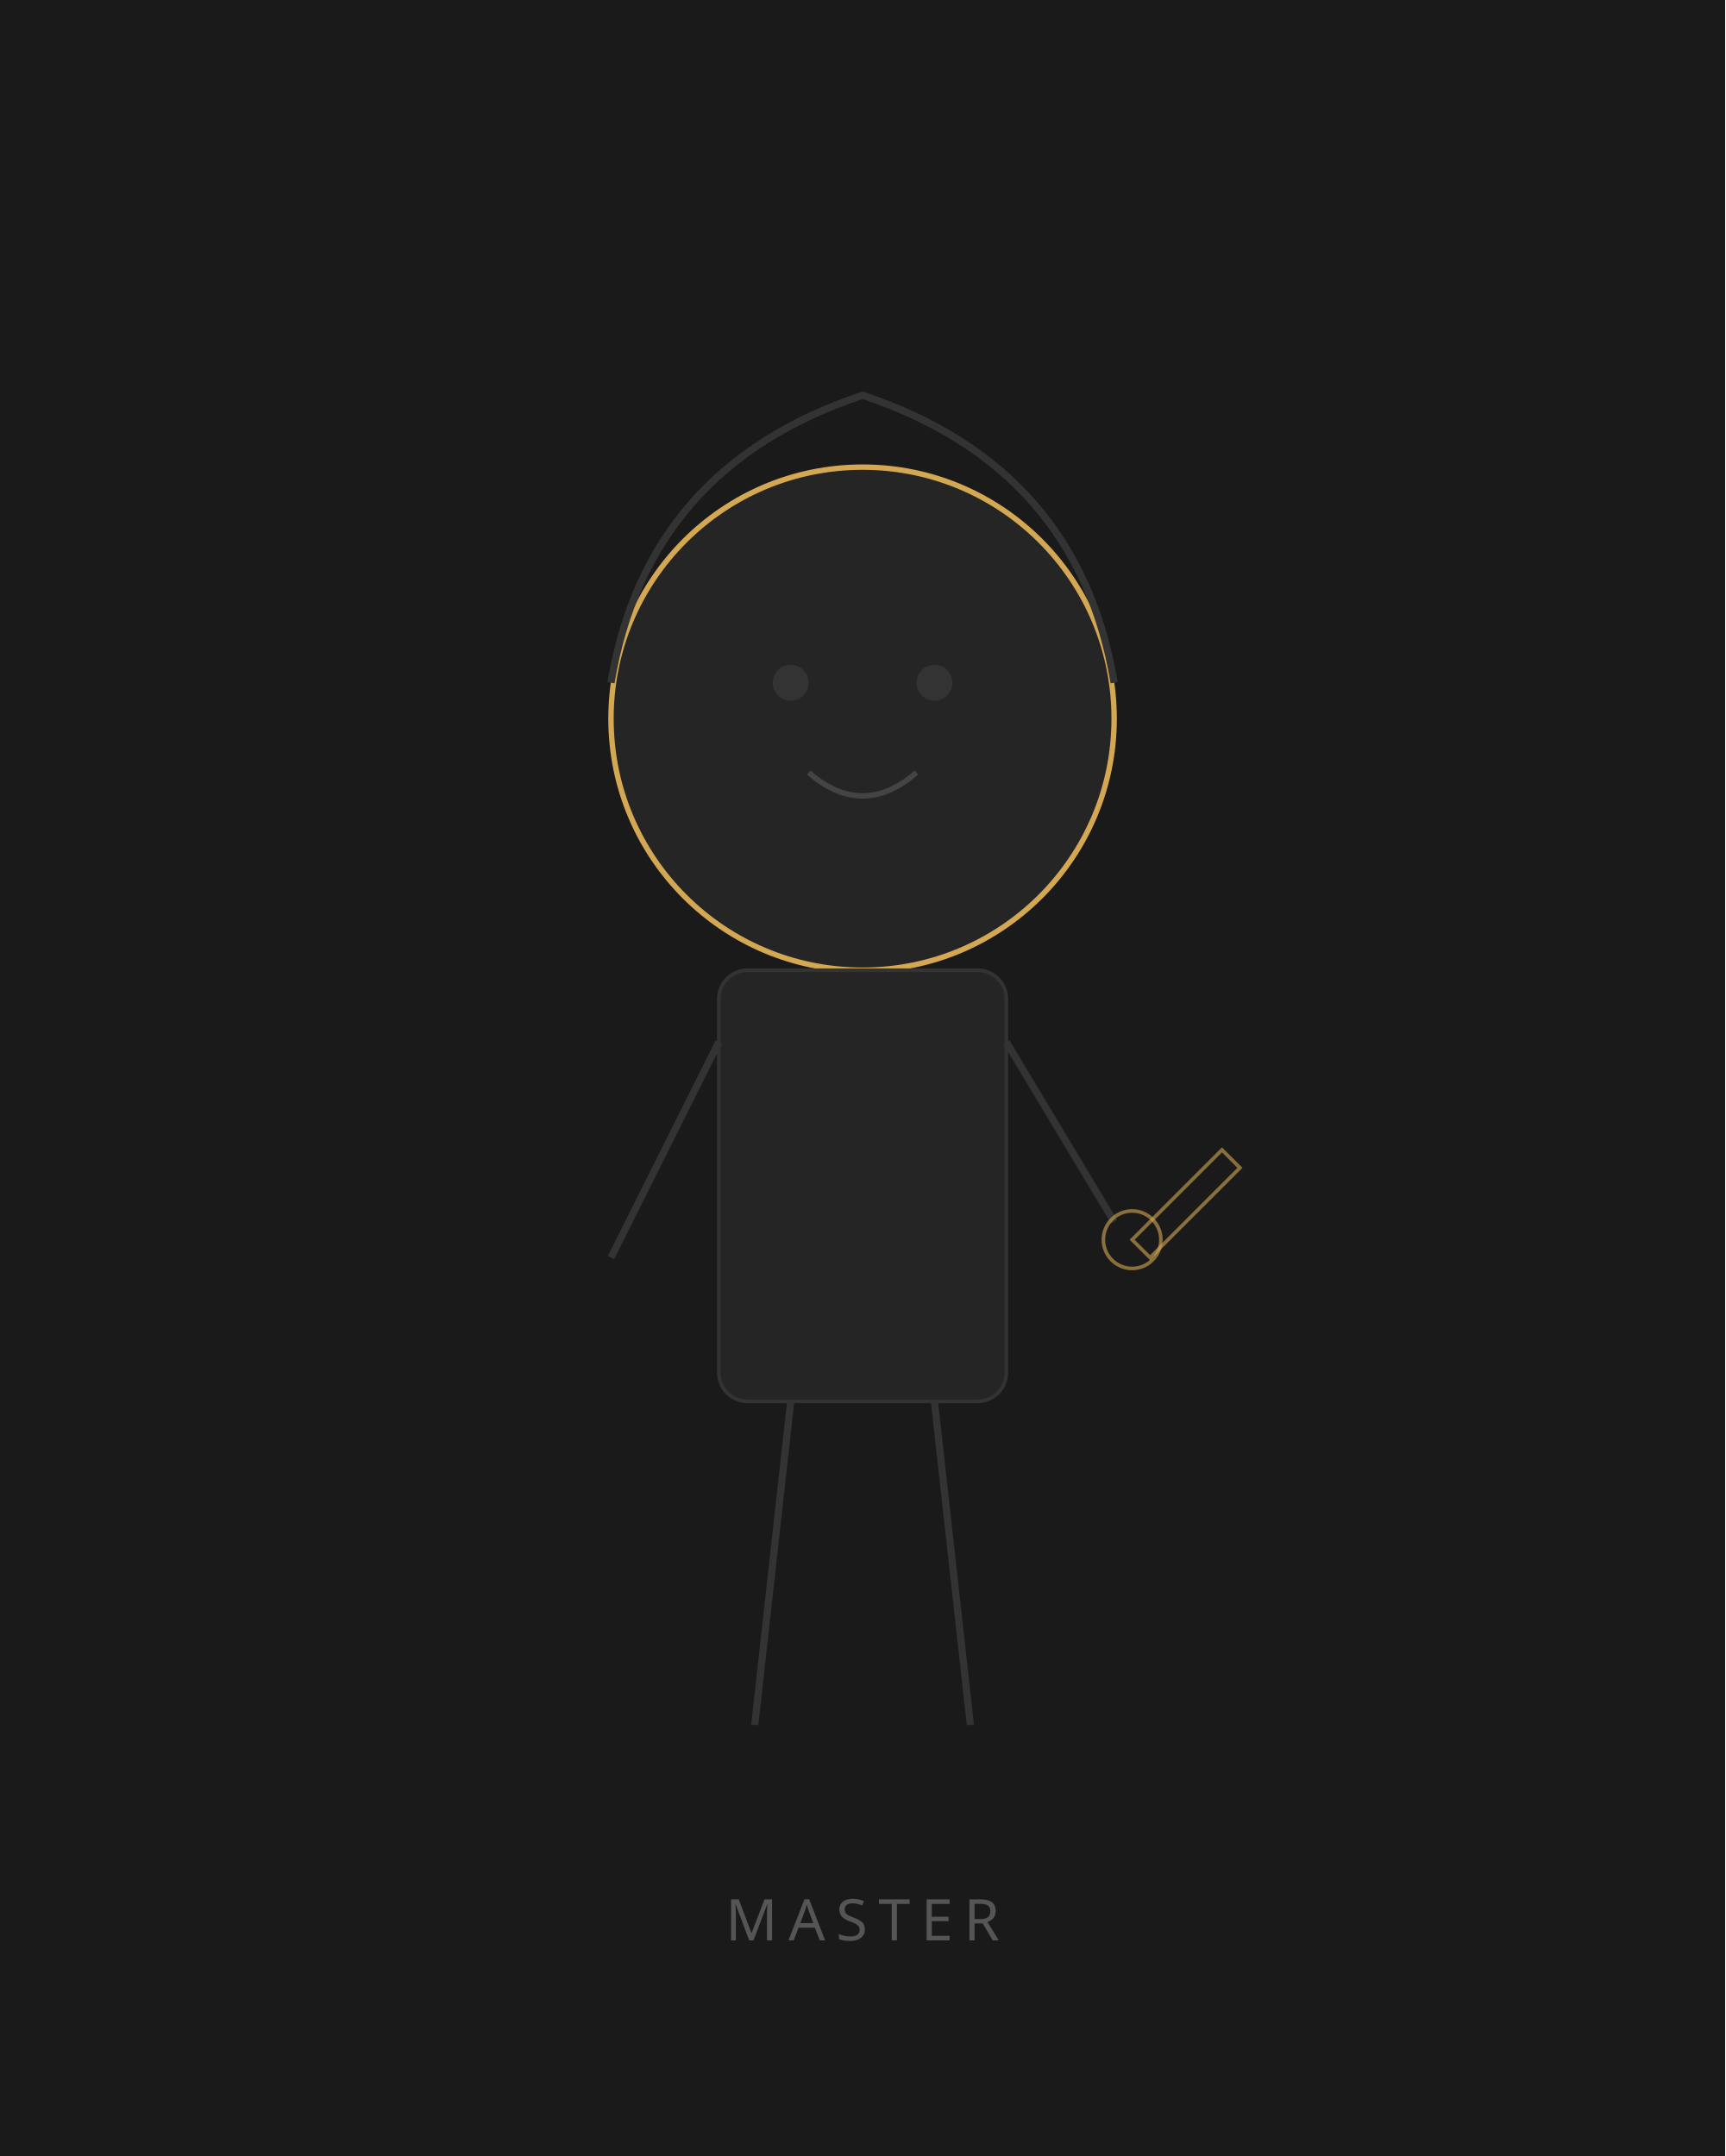
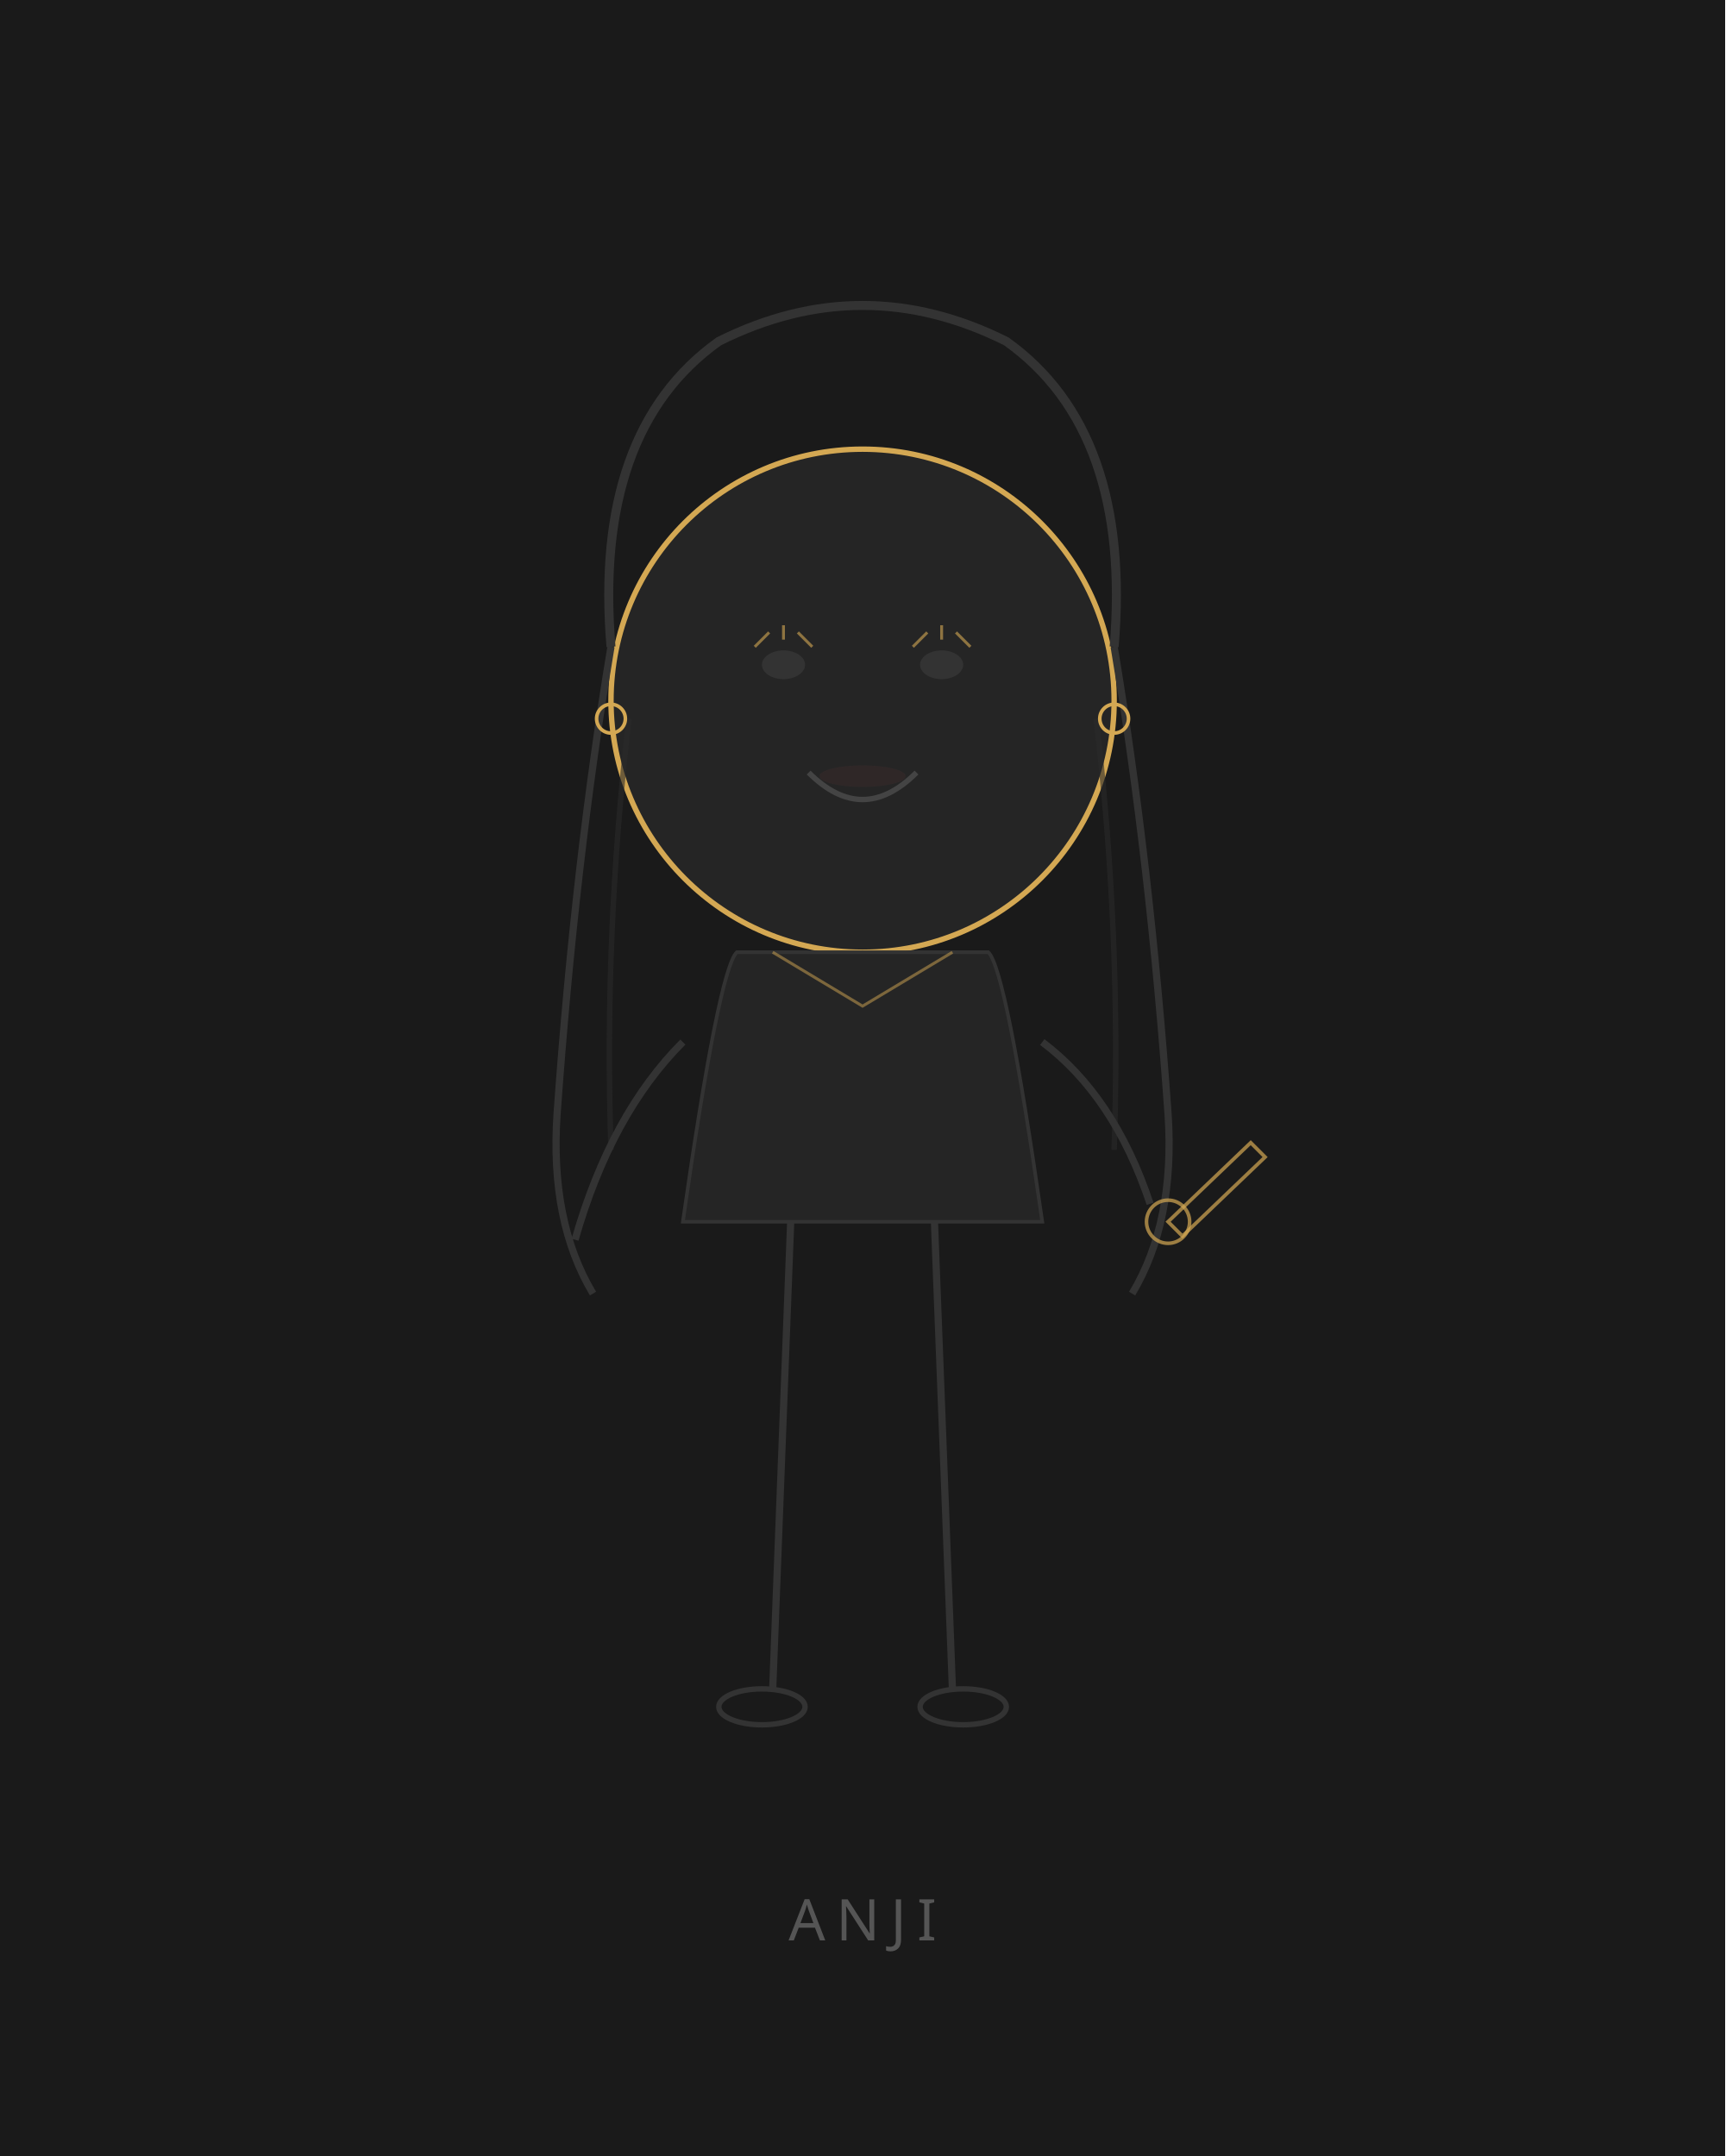
<svg xmlns="http://www.w3.org/2000/svg" width="480" height="600" viewBox="0 0 480 600">
  <rect width="480" height="600" fill="#1a1a1a" />
-   <circle cx="240" cy="200" r="70" fill="#252525" stroke="#d4a853" stroke-width="1.5" />
-   <circle cx="220" cy="190" r="5" fill="#333" />
-   <circle cx="260" cy="190" r="5" fill="#333" />
-   <path d="M225 215 Q240 228 255 215" fill="none" stroke="#444" stroke-width="1.5" />
-   <path d="M170 190 Q180 130 240 110 Q300 130 310 190" fill="none" stroke="#333" stroke-width="2" />
-   <rect x="200" y="270" width="80" height="120" rx="8" fill="#252525" stroke="#333" stroke-width="1" />
-   <line x1="200" y1="290" x2="170" y2="350" stroke="#333" stroke-width="2" />
-   <line x1="280" y1="290" x2="310" y2="340" stroke="#333" stroke-width="2" />
-   <circle cx="315" cy="345" r="8" fill="none" stroke="#d4a853" stroke-width="1" opacity="0.6" />
-   <path d="M315 345 L340 320 L345 325 L320 350Z" fill="none" stroke="#d4a853" stroke-width="1" opacity="0.6" />
-   <line x1="220" y1="390" x2="210" y2="480" stroke="#333" stroke-width="2" />
-   <line x1="260" y1="390" x2="270" y2="480" stroke="#333" stroke-width="2" />
-   <text x="240" y="540" text-anchor="middle" fill="#555" font-family="sans-serif" font-size="16" letter-spacing="3">MASTER</text>
+   <circle cx="240" cy="195" r="70" fill="#252525" stroke="#d4a853" stroke-width="1.5" />
+   <ellipse cx="218" cy="185" rx="6" ry="4" fill="#333" />
+   <ellipse cx="262" cy="185" rx="6" ry="4" fill="#333" />
+   <line x1="210" y1="180" x2="214" y2="176" stroke="#d4a853" stroke-width="0.8" opacity="0.6" />
+   <line x1="218" y1="178" x2="218" y2="174" stroke="#d4a853" stroke-width="0.8" opacity="0.6" />
+   <line x1="226" y1="180" x2="222" y2="176" stroke="#d4a853" stroke-width="0.8" opacity="0.6" />
+   <line x1="254" y1="180" x2="258" y2="176" stroke="#d4a853" stroke-width="0.8" opacity="0.6" />
+   <line x1="262" y1="178" x2="262" y2="174" stroke="#d4a853" stroke-width="0.8" opacity="0.6" />
+   <line x1="270" y1="180" x2="266" y2="176" stroke="#d4a853" stroke-width="0.8" opacity="0.6" />
+   <path d="M225 215 Q240 230 255 215" fill="none" stroke="#444" stroke-width="1.5" />
+   <ellipse cx="240" cy="216" rx="12" ry="3" fill="#3a2a2a" opacity="0.5" />
+   <path d="M170 180 Q165 120 200 95 Q240 75 280 95 Q315 120 310 180" fill="none" stroke="#333" stroke-width="2.5" />
+   <path d="M170 180 Q160 240 155 310 Q153 340 165 360" fill="none" stroke="#333" stroke-width="2" />
+   <path d="M310 180 Q320 240 325 310 Q327 340 315 360" fill="none" stroke="#333" stroke-width="2" />
+   <path d="M175 200 Q168 260 170 320" fill="none" stroke="#2a2a2a" stroke-width="1.5" opacity="0.6" />
+   <path d="M305 200 Q312 260 310 320" fill="none" stroke="#2a2a2a" stroke-width="1.5" opacity="0.6" />
+   <circle cx="170" cy="200" r="4" fill="none" stroke="#d4a853" stroke-width="1" />
+   <circle cx="310" cy="200" r="4" fill="none" stroke="#d4a853" stroke-width="1" />
+   <path d="M205 265 Q200 270 190 340 L290 340 Q280 270 275 265 Z" fill="#252525" stroke="#333" stroke-width="1" />
+   <path d="M215 265 L240 280 L265 265" fill="none" stroke="#d4a853" stroke-width="0.8" opacity="0.5" />
+   <path d="M190 290 Q170 310 160 345" fill="none" stroke="#333" stroke-width="2" />
+   <path d="M290 290 Q310 305 320 335" fill="none" stroke="#333" stroke-width="2" />
+   <circle cx="325" cy="340" r="6" fill="none" stroke="#d4a853" stroke-width="1" opacity="0.7" />
+   <path d="M325 340 L348 318 L352 322 L329 344Z" fill="none" stroke="#d4a853" stroke-width="1" opacity="0.7" />
+   <line x1="220" y1="340" x2="215" y2="470" stroke="#333" stroke-width="2" />
+   <line x1="260" y1="340" x2="265" y2="470" stroke="#333" stroke-width="2" />
+   <ellipse cx="212" cy="475" rx="12" ry="5" fill="none" stroke="#333" stroke-width="1.5" />
+   <ellipse cx="268" cy="475" rx="12" ry="5" fill="none" stroke="#333" stroke-width="1.5" />
+   <text x="240" y="540" text-anchor="middle" fill="#555" font-family="sans-serif" font-size="16" letter-spacing="3">ANJI</text>
</svg>
